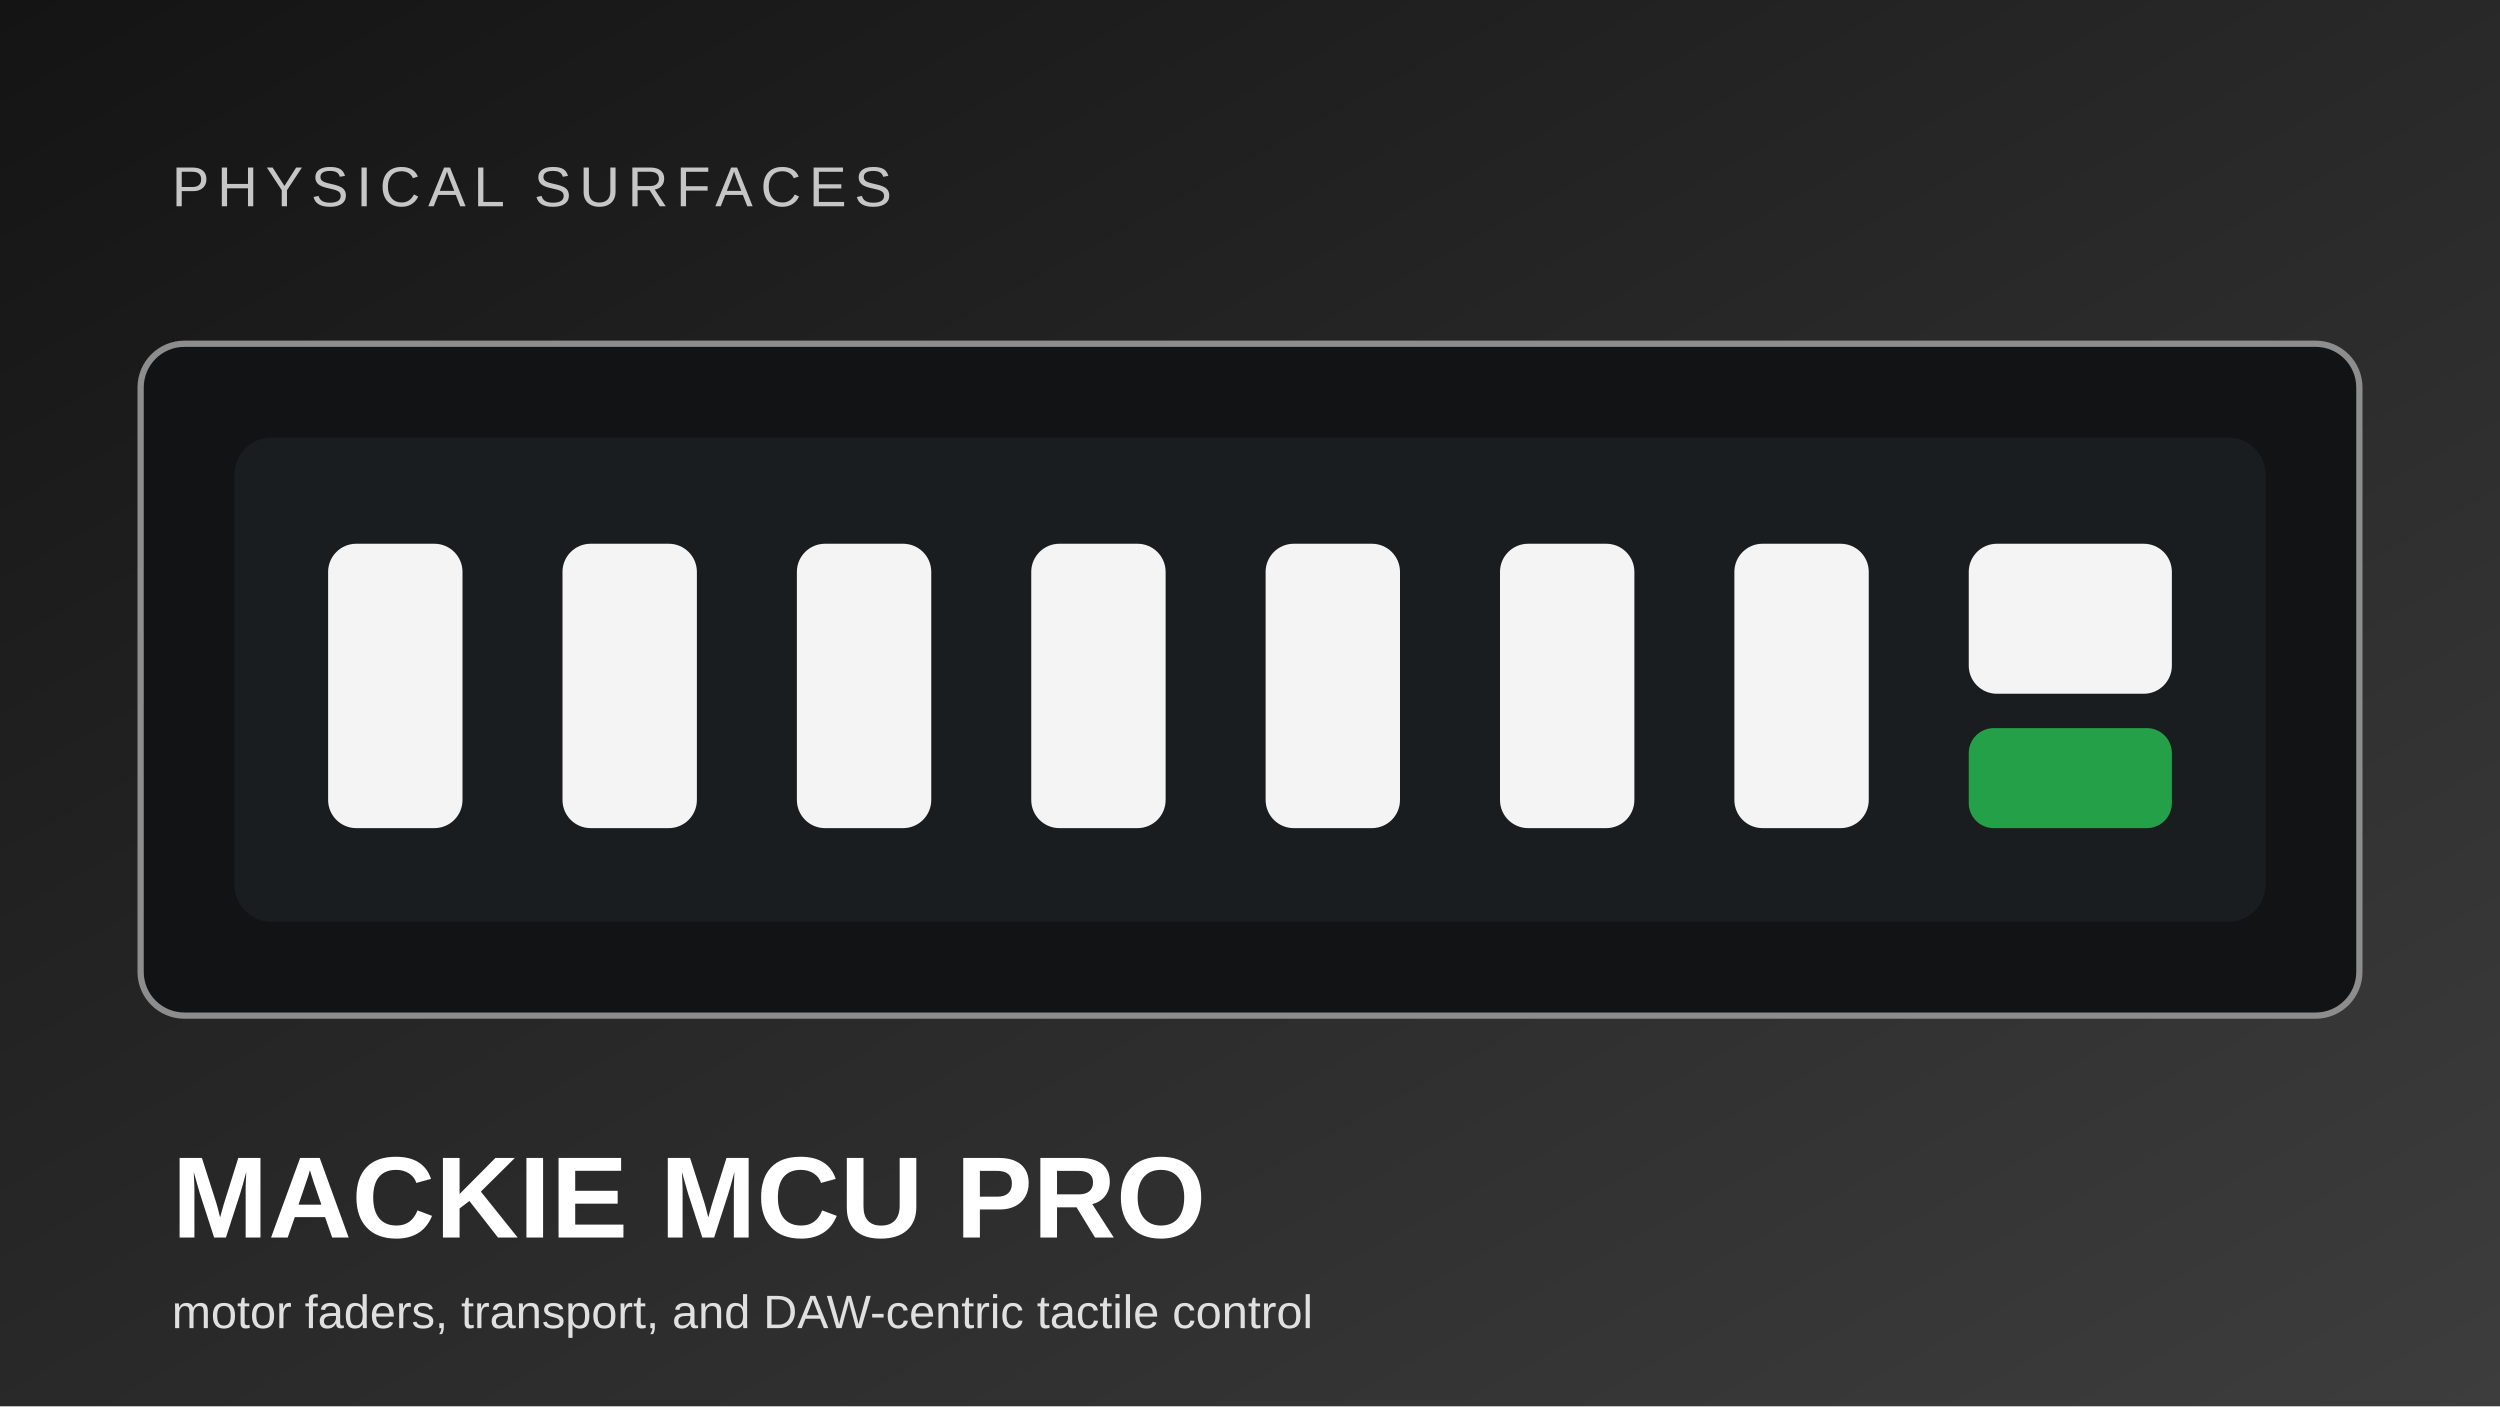
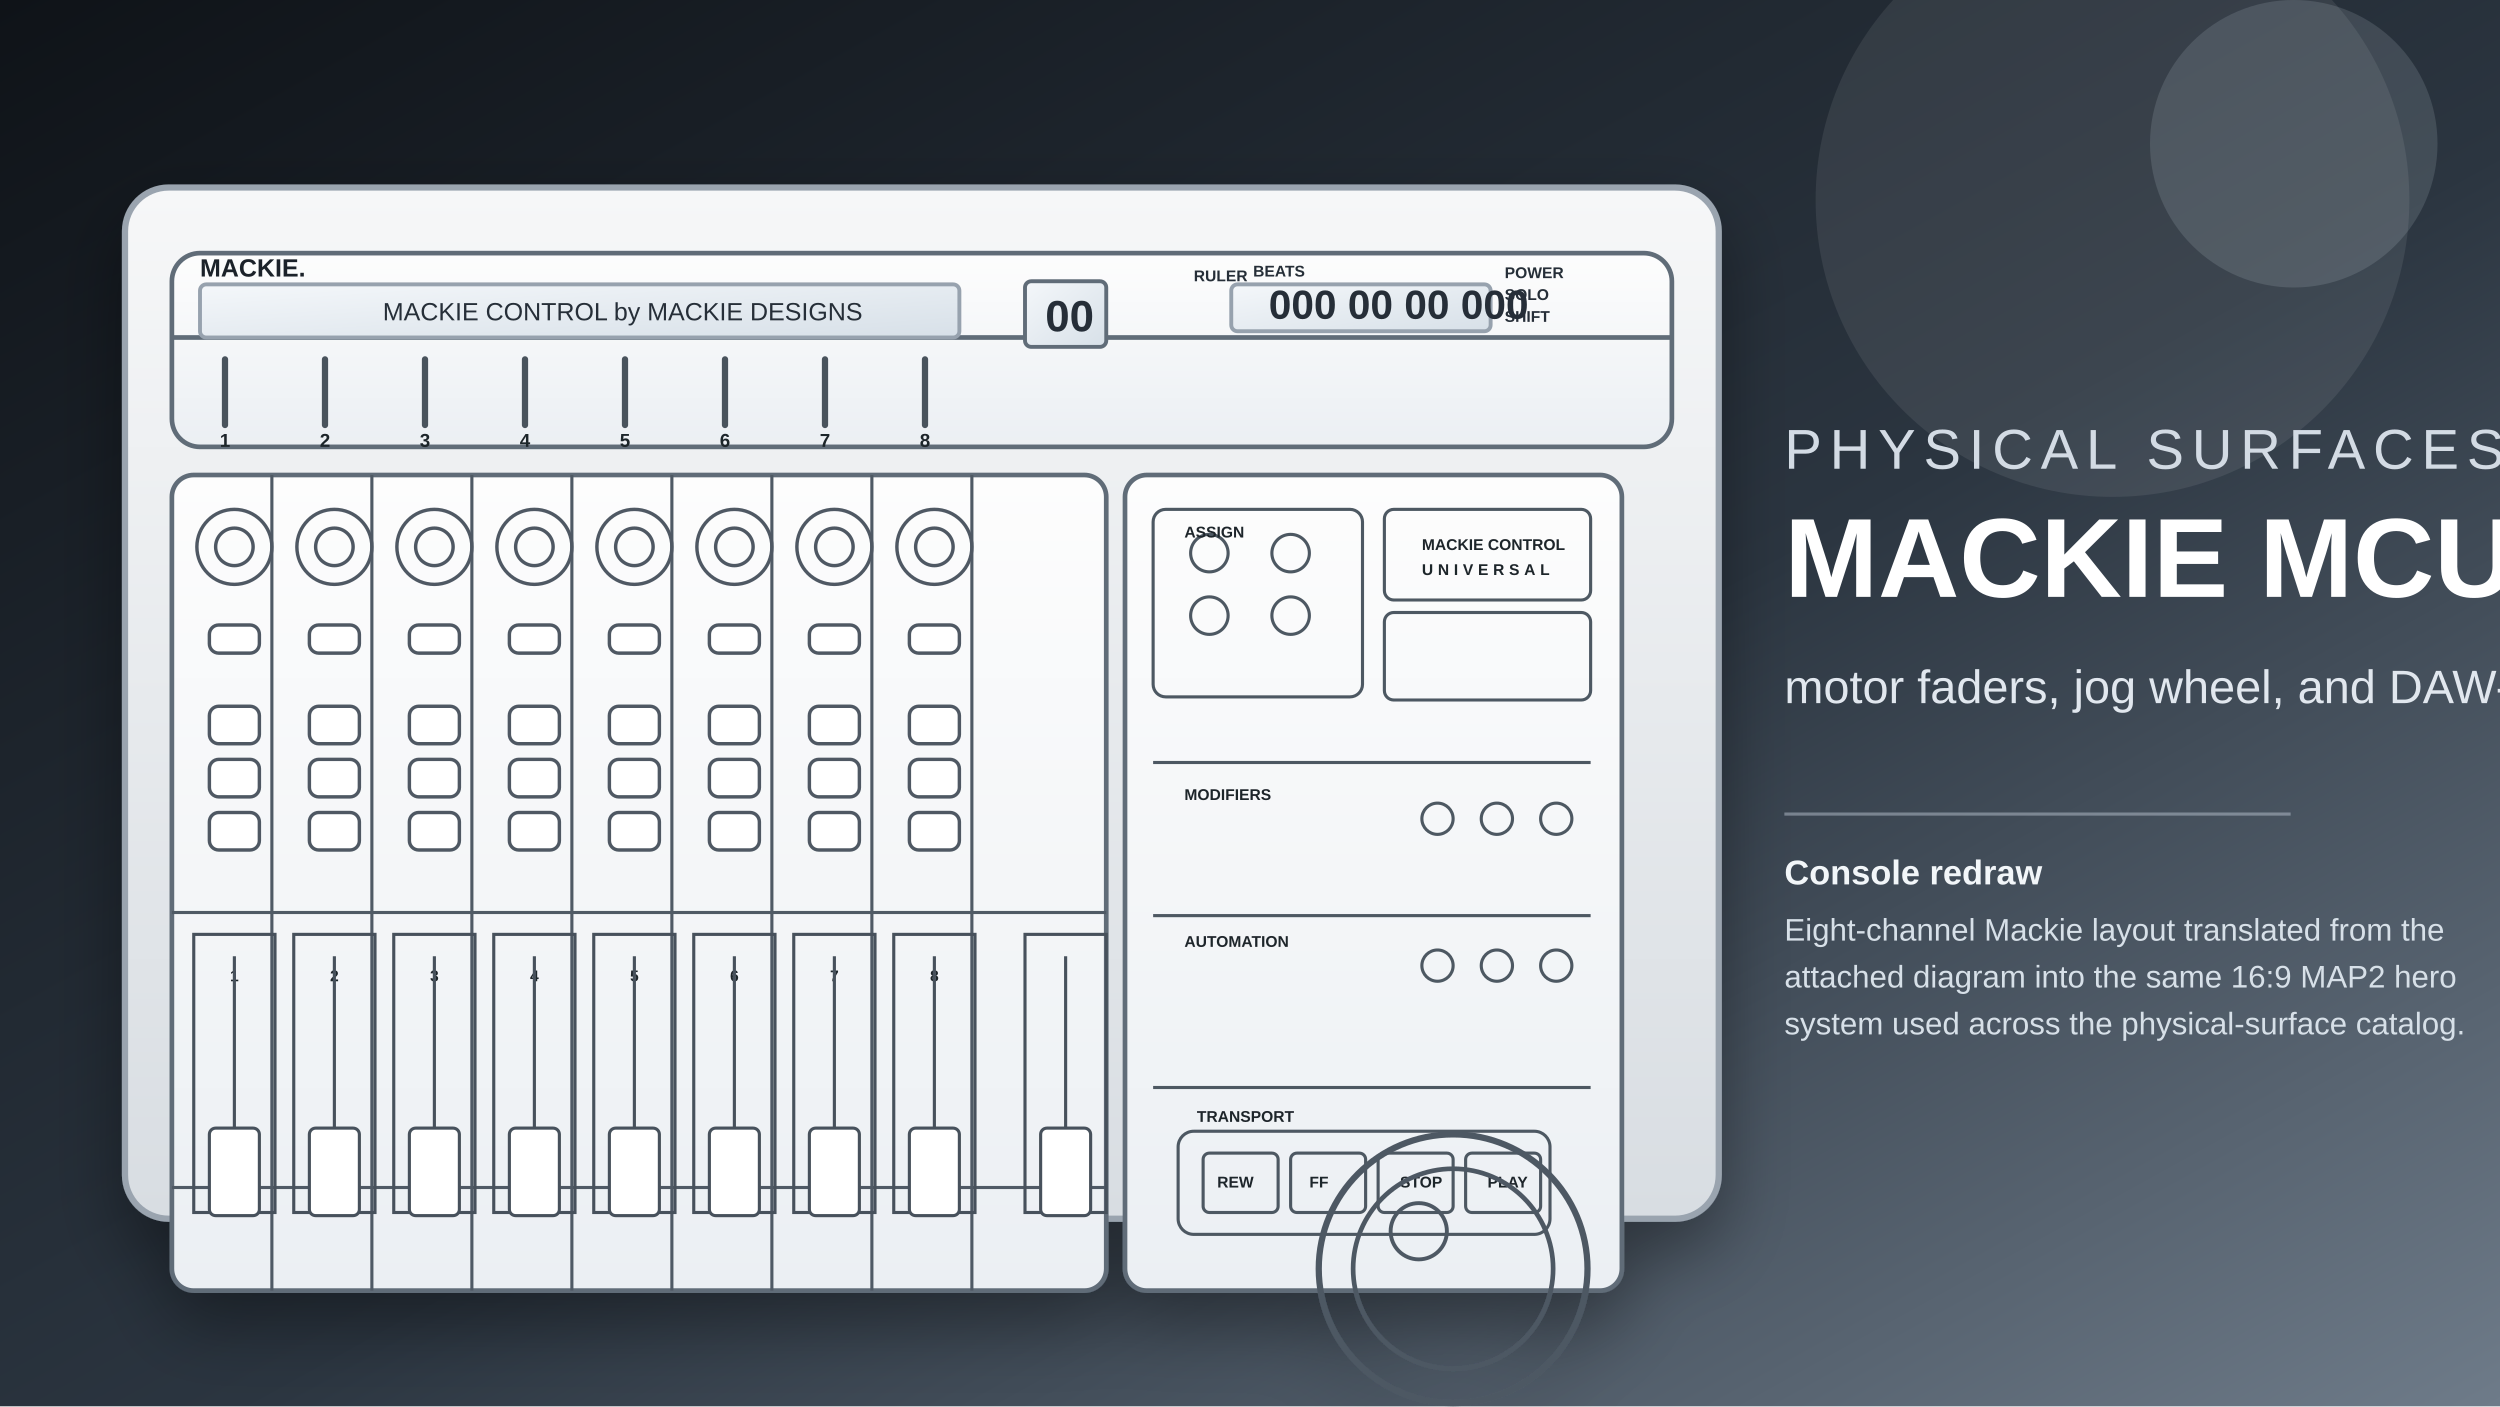
<svg xmlns="http://www.w3.org/2000/svg" viewBox="0 0 1600 900" role="img" aria-labelledby="title desc">
  <defs>
    <linearGradient id="bg" x1="0%" x2="100%" y1="0%" y2="100%">
-       <stop offset="0%" stop-color="#141414" />
-       <stop offset="100%" stop-color="#3d3d3d" />
-     </linearGradient>
+       <stop offset="0%" stop-color="#0f1318" />
+       <stop offset="55%" stop-color="#2b3540" />
+       <stop offset="100%" stop-color="#6e7b89" />
+     </linearGradient>
+     <linearGradient id="body" x1="0%" x2="0%" y1="0%" y2="100%">
+       <stop offset="0%" stop-color="#f6f7f8" />
+       <stop offset="100%" stop-color="#d8dde2" />
+     </linearGradient>
+     <linearGradient id="panel" x1="0%" x2="0%" y1="0%" y2="100%">
+       <stop offset="0%" stop-color="#fdfdfd" />
+       <stop offset="100%" stop-color="#ebeff3" />
+     </linearGradient>
+     <linearGradient id="lcd" x1="0%" x2="100%" y1="0%" y2="100%">
+       <stop offset="0%" stop-color="#f4f7fa" />
+       <stop offset="100%" stop-color="#d7e0e8" />
+     </linearGradient>
+     <filter id="shadow" x="-20%" y="-20%" width="140%" height="160%">
+       <feDropShadow dx="0" dy="20" stdDeviation="22" flood-color="#050709" flood-opacity="0.38" />
+     </filter>
  </defs>
  <rect width="1600" height="900" fill="url(#bg)" />
-   <rect x="90" y="220" width="1420" height="430" rx="28" fill="#111315" stroke="#8d8d8d" stroke-width="4" />
-   <g transform="translate(150 280)">
-     <rect width="1300" height="310" rx="24" fill="#1a1d1f" />
-     <g fill="#f4f4f4">
-       <rect x="60" y="68" width="86" height="182" rx="18" />
-       <rect x="210" y="68" width="86" height="182" rx="18" />
-       <rect x="360" y="68" width="86" height="182" rx="18" />
-       <rect x="510" y="68" width="86" height="182" rx="18" />
-       <rect x="660" y="68" width="86" height="182" rx="18" />
-       <rect x="810" y="68" width="86" height="182" rx="18" />
-       <rect x="960" y="68" width="86" height="182" rx="18" />
-       <rect x="1110" y="68" width="130" height="96" rx="18" />
-     </g>
-     <rect x="1110" y="186" width="130" height="64" rx="16" fill="#24a148" />
+   <circle cx="1352" cy="128" r="190" fill="#ffffff" fill-opacity="0.08" />
+   <circle cx="1468" cy="92" r="92" fill="#dbe5ef" fill-opacity="0.14" />
+   <g filter="url(#shadow)">
+     <rect x="80" y="120" width="1020" height="660" rx="28" fill="url(#body)" />
+     <rect x="80" y="120" width="1020" height="660" rx="28" fill="none" stroke="#9aa4af" stroke-width="4" />
+     <rect x="110" y="162" width="960" height="124" rx="18" fill="url(#panel)" stroke="#606c78" stroke-width="3" />
+     <path d="M110 216h960" stroke="#606c78" stroke-width="3" />
+     <rect x="128" y="182" width="486" height="34" rx="4" fill="url(#lcd)" stroke="#97a2ae" stroke-width="2.5" />
+     <rect x="656" y="180" width="52" height="42" rx="4" fill="url(#lcd)" stroke="#606c78" stroke-width="2.5" />
+     <rect x="788" y="182" width="166" height="30" rx="4" fill="url(#lcd)" stroke="#97a2ae" stroke-width="2.5" />
+     <text x="128" y="177" fill="#1d242b" font-family="IBM Plex Sans, Arial, sans-serif" font-size="16" font-weight="700">MACKIE.</text>
+     <text x="245" y="205" fill="#262f38" font-family="IBM Plex Mono, IBM Plex Sans, Arial, sans-serif" font-size="16">MACKIE CONTROL by MACKIE DESIGNS</text>
+     <text x="669" y="212" fill="#262f38" font-family="IBM Plex Mono, IBM Plex Sans, Arial, sans-serif" font-size="28" font-weight="700">00</text>
+     <text x="764" y="180" fill="#262f38" font-family="IBM Plex Sans, Arial, sans-serif" font-size="10" font-weight="700">RULER</text>
+     <text x="802" y="177" fill="#262f38" font-family="IBM Plex Sans, Arial, sans-serif" font-size="10" font-weight="700">BEATS</text>
+     <text x="812" y="204" fill="#262f38" font-family="IBM Plex Mono, IBM Plex Sans, Arial, sans-serif" font-size="26" font-weight="700">000 00 00 000</text>
+     <text x="963" y="178" fill="#262f38" font-family="IBM Plex Sans, Arial, sans-serif" font-size="10" font-weight="700">POWER</text>
+     <text x="963" y="192" fill="#262f38" font-family="IBM Plex Sans, Arial, sans-serif" font-size="10" font-weight="700">SOLO</text>
+     <text x="963" y="206" fill="#262f38" font-family="IBM Plex Sans, Arial, sans-serif" font-size="10" font-weight="700">SHIFT</text>
+     <g fill="none" stroke="#49525c" stroke-width="4" stroke-linecap="round">
+       <path d="M144 230v42" />
+       <path d="M208 230v42" />
+       <path d="M272 230v42" />
+       <path d="M336 230v42" />
+       <path d="M400 230v42" />
+       <path d="M464 230v42" />
+       <path d="M528 230v42" />
+       <path d="M592 230v42" />
+     </g>
+     <g fill="#1f252b" font-family="IBM Plex Sans, Arial, sans-serif" font-size="12" font-weight="700" text-anchor="middle">
+       <text x="144" y="286">1</text>
+       <text x="208" y="286">2</text>
+       <text x="272" y="286">3</text>
+       <text x="336" y="286">4</text>
+       <text x="400" y="286">5</text>
+       <text x="464" y="286">6</text>
+       <text x="528" y="286">7</text>
+       <text x="592" y="286">8</text>
+     </g>
+     <rect x="110" y="304" width="598" height="522" rx="14" fill="url(#panel)" stroke="#606c78" stroke-width="3" />
+     <rect x="720" y="304" width="318" height="522" rx="14" fill="url(#panel)" stroke="#606c78" stroke-width="3" />
+     <g stroke="#505a65" stroke-width="2">
+       <path d="M174 304v522" />
+       <path d="M238 304v522" />
+       <path d="M302 304v522" />
+       <path d="M366 304v522" />
+       <path d="M430 304v522" />
+       <path d="M494 304v522" />
+       <path d="M558 304v522" />
+       <path d="M622 304v522" />
+       <path d="M110 584h598" />
+       <path d="M110 760h598" />
+     </g>
+     <g transform="translate(126 326)" fill="none" stroke="#4f5964" stroke-width="2.2">
+       <g transform="translate(0 0)">
+         <circle cx="24" cy="24" r="24" />
+         <circle cx="24" cy="24" r="12" />
+         <rect x="8" y="74" width="32" height="18" rx="6" fill="#ffffff" />
+         <rect x="8" y="126" width="32" height="24" rx="6" fill="#ffffff" />
+         <rect x="8" y="160" width="32" height="24" rx="6" fill="#ffffff" />
+         <rect x="8" y="194" width="32" height="24" rx="6" fill="#ffffff" />
+       </g>
+       <g transform="translate(64 0)">
+         <circle cx="24" cy="24" r="24" />
+         <circle cx="24" cy="24" r="12" />
+         <rect x="8" y="74" width="32" height="18" rx="6" fill="#ffffff" />
+         <rect x="8" y="126" width="32" height="24" rx="6" fill="#ffffff" />
+         <rect x="8" y="160" width="32" height="24" rx="6" fill="#ffffff" />
+         <rect x="8" y="194" width="32" height="24" rx="6" fill="#ffffff" />
+       </g>
+       <g transform="translate(128 0)">
+         <circle cx="24" cy="24" r="24" />
+         <circle cx="24" cy="24" r="12" />
+         <rect x="8" y="74" width="32" height="18" rx="6" fill="#ffffff" />
+         <rect x="8" y="126" width="32" height="24" rx="6" fill="#ffffff" />
+         <rect x="8" y="160" width="32" height="24" rx="6" fill="#ffffff" />
+         <rect x="8" y="194" width="32" height="24" rx="6" fill="#ffffff" />
+       </g>
+       <g transform="translate(192 0)">
+         <circle cx="24" cy="24" r="24" />
+         <circle cx="24" cy="24" r="12" />
+         <rect x="8" y="74" width="32" height="18" rx="6" fill="#ffffff" />
+         <rect x="8" y="126" width="32" height="24" rx="6" fill="#ffffff" />
+         <rect x="8" y="160" width="32" height="24" rx="6" fill="#ffffff" />
+         <rect x="8" y="194" width="32" height="24" rx="6" fill="#ffffff" />
+       </g>
+       <g transform="translate(256 0)">
+         <circle cx="24" cy="24" r="24" />
+         <circle cx="24" cy="24" r="12" />
+         <rect x="8" y="74" width="32" height="18" rx="6" fill="#ffffff" />
+         <rect x="8" y="126" width="32" height="24" rx="6" fill="#ffffff" />
+         <rect x="8" y="160" width="32" height="24" rx="6" fill="#ffffff" />
+         <rect x="8" y="194" width="32" height="24" rx="6" fill="#ffffff" />
+       </g>
+       <g transform="translate(320 0)">
+         <circle cx="24" cy="24" r="24" />
+         <circle cx="24" cy="24" r="12" />
+         <rect x="8" y="74" width="32" height="18" rx="6" fill="#ffffff" />
+         <rect x="8" y="126" width="32" height="24" rx="6" fill="#ffffff" />
+         <rect x="8" y="160" width="32" height="24" rx="6" fill="#ffffff" />
+         <rect x="8" y="194" width="32" height="24" rx="6" fill="#ffffff" />
+       </g>
+       <g transform="translate(384 0)">
+         <circle cx="24" cy="24" r="24" />
+         <circle cx="24" cy="24" r="12" />
+         <rect x="8" y="74" width="32" height="18" rx="6" fill="#ffffff" />
+         <rect x="8" y="126" width="32" height="24" rx="6" fill="#ffffff" />
+         <rect x="8" y="160" width="32" height="24" rx="6" fill="#ffffff" />
+         <rect x="8" y="194" width="32" height="24" rx="6" fill="#ffffff" />
+       </g>
+       <g transform="translate(448 0)">
+         <circle cx="24" cy="24" r="24" />
+         <circle cx="24" cy="24" r="12" />
+         <rect x="8" y="74" width="32" height="18" rx="6" fill="#ffffff" />
+         <rect x="8" y="126" width="32" height="24" rx="6" fill="#ffffff" />
+         <rect x="8" y="160" width="32" height="24" rx="6" fill="#ffffff" />
+         <rect x="8" y="194" width="32" height="24" rx="6" fill="#ffffff" />
+       </g>
+     </g>
+     <g fill="#1f252b" font-family="IBM Plex Sans, Arial, sans-serif" font-size="10" font-weight="700" text-anchor="middle">
+       <text x="150" y="628">1</text>
+       <text x="214" y="628">2</text>
+       <text x="278" y="628">3</text>
+       <text x="342" y="628">4</text>
+       <text x="406" y="628">5</text>
+       <text x="470" y="628">6</text>
+       <text x="534" y="628">7</text>
+       <text x="598" y="628">8</text>
+     </g>
+     <g transform="translate(124 598)" fill="none" stroke="#47515b" stroke-width="2">
+       <g transform="translate(0 0)">
+         <rect x="0" y="0" width="52" height="178" />
+         <path d="M26 14v130" />
+         <rect x="10" y="124" width="32" height="56" rx="4" fill="#ffffff" />
+       </g>
+       <g transform="translate(64 0)">
+         <rect x="0" y="0" width="52" height="178" />
+         <path d="M26 14v130" />
+         <rect x="10" y="124" width="32" height="56" rx="4" fill="#ffffff" />
+       </g>
+       <g transform="translate(128 0)">
+         <rect x="0" y="0" width="52" height="178" />
+         <path d="M26 14v130" />
+         <rect x="10" y="124" width="32" height="56" rx="4" fill="#ffffff" />
+       </g>
+       <g transform="translate(192 0)">
+         <rect x="0" y="0" width="52" height="178" />
+         <path d="M26 14v130" />
+         <rect x="10" y="124" width="32" height="56" rx="4" fill="#ffffff" />
+       </g>
+       <g transform="translate(256 0)">
+         <rect x="0" y="0" width="52" height="178" />
+         <path d="M26 14v130" />
+         <rect x="10" y="124" width="32" height="56" rx="4" fill="#ffffff" />
+       </g>
+       <g transform="translate(320 0)">
+         <rect x="0" y="0" width="52" height="178" />
+         <path d="M26 14v130" />
+         <rect x="10" y="124" width="32" height="56" rx="4" fill="#ffffff" />
+       </g>
+       <g transform="translate(384 0)">
+         <rect x="0" y="0" width="52" height="178" />
+         <path d="M26 14v130" />
+         <rect x="10" y="124" width="32" height="56" rx="4" fill="#ffffff" />
+       </g>
+       <g transform="translate(448 0)">
+         <rect x="0" y="0" width="52" height="178" />
+         <path d="M26 14v130" />
+         <rect x="10" y="124" width="32" height="56" rx="4" fill="#ffffff" />
+       </g>
+       <g transform="translate(532 0)">
+         <rect x="0" y="0" width="52" height="178" />
+         <path d="M26 14v130" />
+         <rect x="10" y="124" width="32" height="56" rx="4" fill="#ffffff" />
+       </g>
+     </g>
+     <g stroke="#4d5862" stroke-width="2" fill="none">
+       <rect x="738" y="326" width="134" height="120" rx="8" />
+       <rect x="886" y="326" width="132" height="58" rx="6" />
+       <rect x="886" y="392" width="132" height="56" rx="6" />
+       <path d="M738 488h280" />
+       <path d="M738 586h280" />
+       <path d="M738 696h280" />
+       <circle cx="774" cy="354" r="12" />
+       <circle cx="826" cy="354" r="12" />
+       <circle cx="774" cy="394" r="12" />
+       <circle cx="826" cy="394" r="12" />
+       <circle cx="920" cy="524" r="10" />
+       <circle cx="958" cy="524" r="10" />
+       <circle cx="996" cy="524" r="10" />
+       <circle cx="920" cy="618" r="10" />
+       <circle cx="958" cy="618" r="10" />
+       <circle cx="996" cy="618" r="10" />
+       <rect x="754" y="724" width="238" height="66" rx="10" />
+       <rect x="770" y="738" width="48" height="38" rx="4" />
+       <rect x="826" y="738" width="48" height="38" rx="4" />
+       <rect x="882" y="738" width="48" height="38" rx="4" />
+       <rect x="938" y="738" width="48" height="38" rx="4" />
+     </g>
+     <g fill="#1f252b" font-family="IBM Plex Sans, Arial, sans-serif" font-size="10" font-weight="700">
+       <text x="758" y="344">ASSIGN</text>
+       <text x="910" y="352">MACKIE CONTROL</text>
+       <text x="910" y="368" letter-spacing="3">UNIVERSAL</text>
+       <text x="758" y="512">MODIFIERS</text>
+       <text x="758" y="606">AUTOMATION</text>
+       <text x="766" y="718">TRANSPORT</text>
+       <text x="779" y="760">REW</text>
+       <text x="838" y="760">FF</text>
+       <text x="896" y="760">STOP</text>
+       <text x="952" y="760">PLAY</text>
+     </g>
+     <g transform="translate(930 812)" stroke="#4e5863" fill="none">
+       <circle cx="0" cy="0" r="86" stroke-width="4" />
+       <circle cx="0" cy="0" r="64" stroke-width="3" />
+       <circle cx="-22" cy="-24" r="18" stroke-width="2.5" />
+     </g>
  </g>
-   <text x="110" y="132" fill="#c6c6c6" font-family="IBM Plex Sans, Arial, sans-serif" font-size="36" letter-spacing="5">PHYSICAL SURFACES</text>
-   <text x="110" y="792" fill="#ffffff" font-family="IBM Plex Sans, Arial, sans-serif" font-size="74" font-weight="700">MACKIE MCU PRO</text>
-   <text x="110" y="850" fill="#e0e0e0" font-family="IBM Plex Sans, Arial, sans-serif" font-size="30">motor faders, transport, and DAW-centric tactile control</text>
+   <g>
+     <text x="1142" y="300" fill="#d3dbe4" font-family="IBM Plex Sans, Arial, sans-serif" font-size="36" letter-spacing="5">PHYSICAL SURFACES</text>
+     <text x="1142" y="382" fill="#ffffff" font-family="IBM Plex Sans, Arial, sans-serif" font-size="72" font-weight="700">MACKIE MCU PRO</text>
+     <text x="1142" y="450" fill="#e1e7ee" font-family="IBM Plex Sans, Arial, sans-serif" font-size="30">motor faders, jog wheel, and DAW-centric tactile mixing</text>
+     <rect x="1142" y="520" width="324" height="2" fill="#b8c3cf" fill-opacity="0.5" />
+     <text x="1142" y="566" fill="#f2f6f9" font-family="IBM Plex Sans, Arial, sans-serif" font-size="22" font-weight="700">Console redraw</text>
+     <text x="1142" y="602" fill="#d7e0e8" font-family="IBM Plex Sans, Arial, sans-serif" font-size="20">Eight-channel Mackie layout translated from the</text>
+     <text x="1142" y="632" fill="#d7e0e8" font-family="IBM Plex Sans, Arial, sans-serif" font-size="20">attached diagram into the same 16:9 MAP2 hero</text>
+     <text x="1142" y="662" fill="#d7e0e8" font-family="IBM Plex Sans, Arial, sans-serif" font-size="20">system used across the physical-surface catalog.</text>
+   </g>
</svg>
